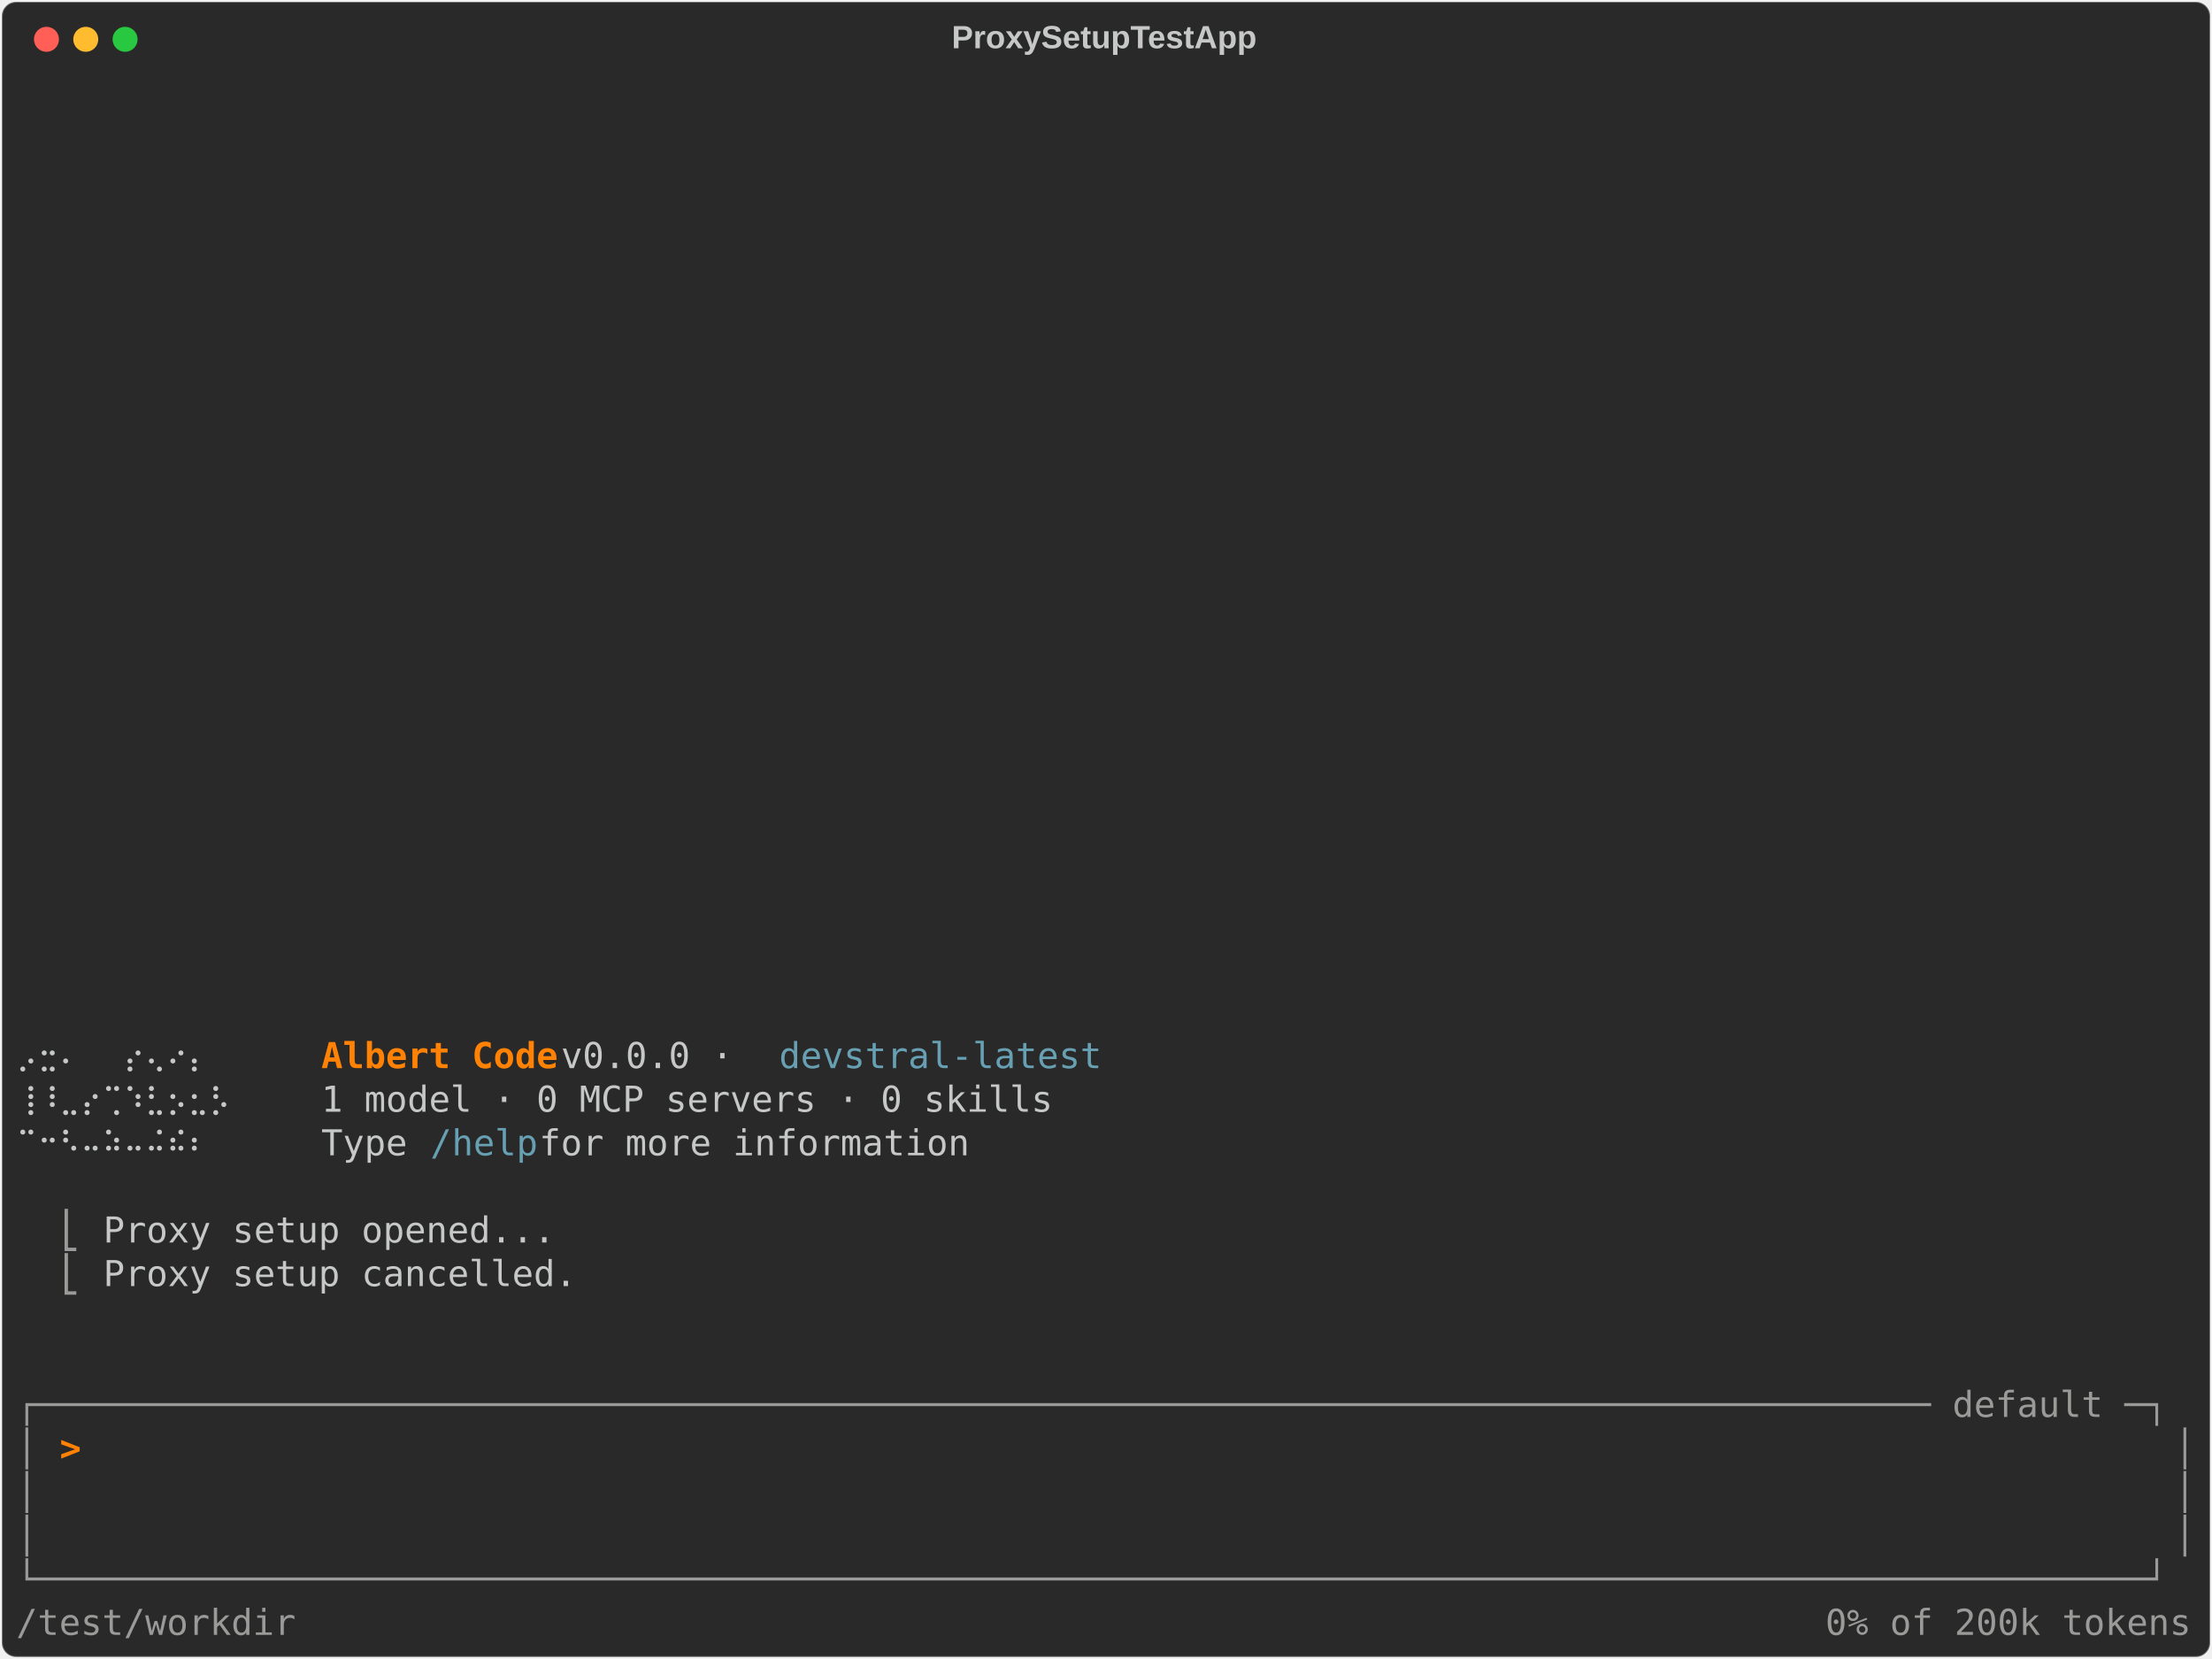
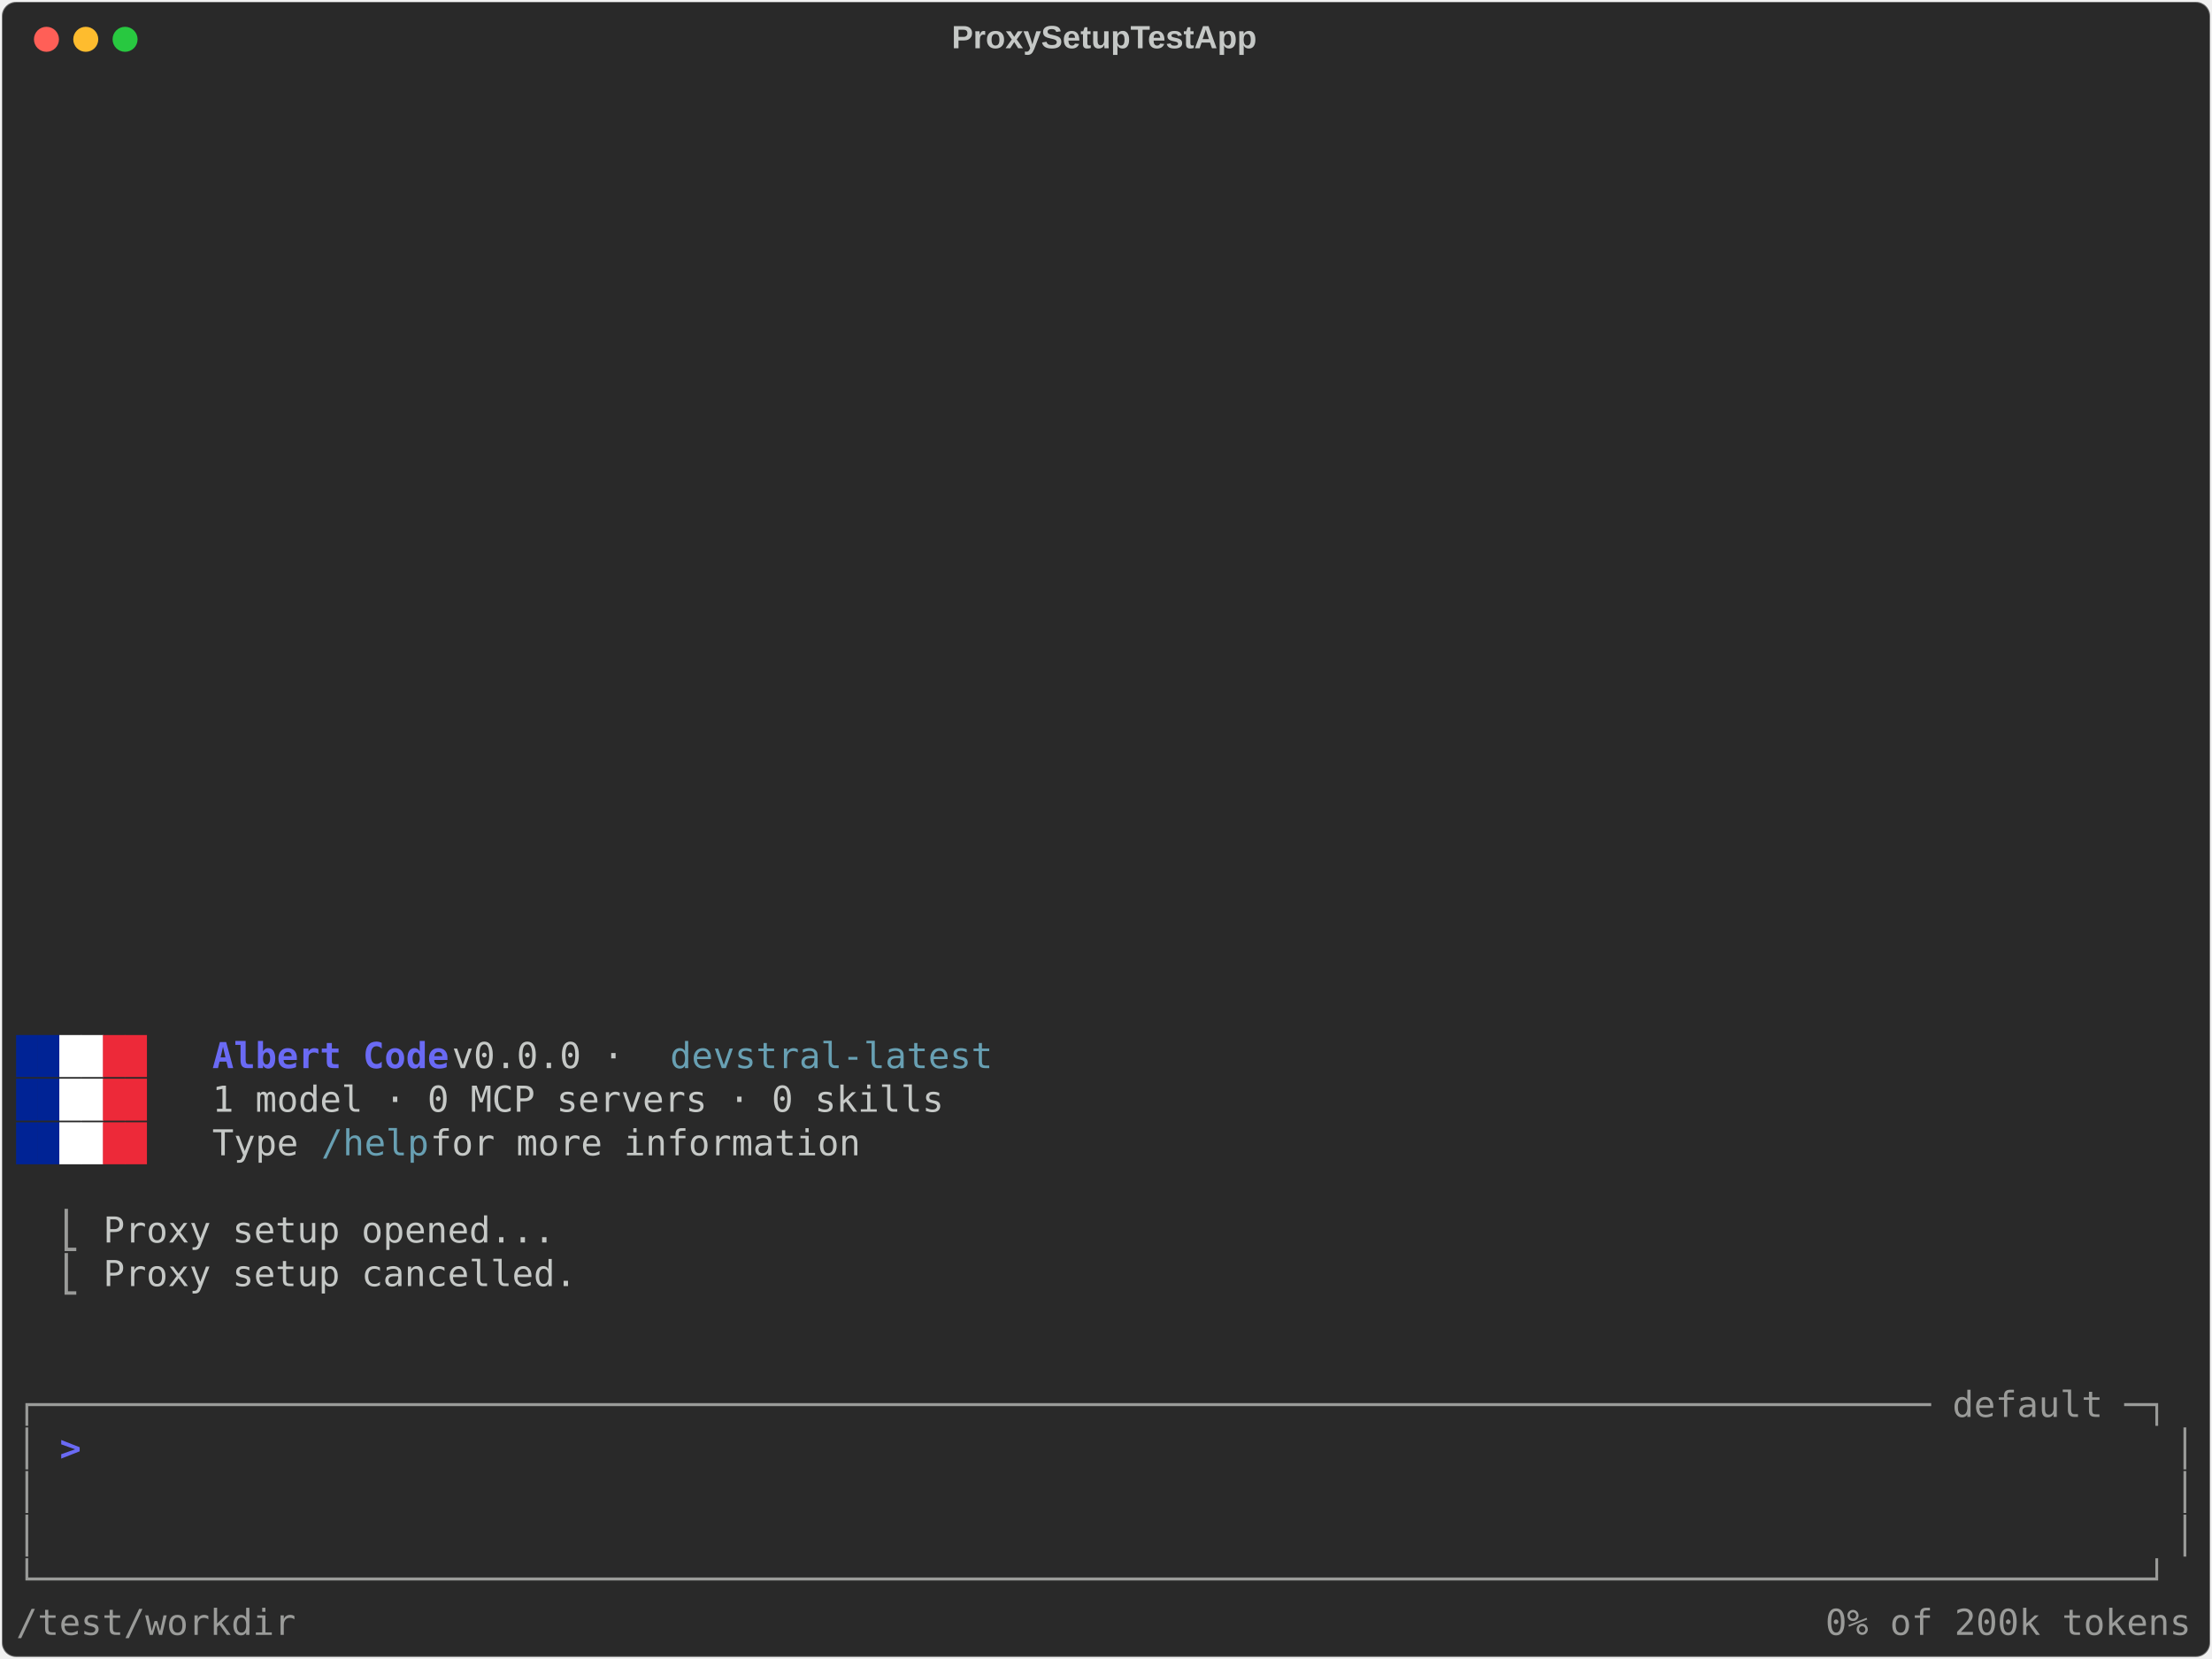
<svg xmlns="http://www.w3.org/2000/svg" class="rich-terminal" viewBox="0 0 1238 928.4">
  <style>

    @font-face {
        font-family: "Fira Code";
        src: local("FiraCode-Regular"),
                url("https://cdnjs.cloudflare.com/ajax/libs/firacode/6.2.0/woff2/FiraCode-Regular.woff2") format("woff2"),
                url("https://cdnjs.cloudflare.com/ajax/libs/firacode/6.2.0/woff/FiraCode-Regular.woff") format("woff");
        font-style: normal;
        font-weight: 400;
    }
    @font-face {
        font-family: "Fira Code";
        src: local("FiraCode-Bold"),
                url("https://cdnjs.cloudflare.com/ajax/libs/firacode/6.2.0/woff2/FiraCode-Bold.woff2") format("woff2"),
                url("https://cdnjs.cloudflare.com/ajax/libs/firacode/6.2.0/woff/FiraCode-Bold.woff") format("woff");
        font-style: bold;
        font-weight: 700;
    }

    .terminal-matrix {
        font-family: Fira Code, monospace;
        font-size: 20px;
        line-height: 24.4px;
        font-variant-east-asian: full-width;
    }

    .terminal-title {
        font-size: 18px;
        font-weight: bold;
        font-family: arial;
    }

    .terminal-r1 { fill: #c5c8c6 }
- .terminal-r2 { fill: #ff8205;font-weight: bold }
- .terminal-r3 { fill: #68a0b3 }
- .terminal-r4 { fill: #9a9b99 }
+ .terminal-r2 { fill: #002395 }
+ .terminal-r3 { fill: #ffffff }
+ .terminal-r4 { fill: #ed2939 }
+ .terminal-r5 { fill: #6a6af4;font-weight: bold }
+ .terminal-r6 { fill: #68a0b3 }
+ .terminal-r7 { fill: #9a9b99 }
    </style>
  <defs>
    <clipPath id="terminal-clip-terminal">
      <rect x="0" y="0" width="1219.0" height="877.4" />
    </clipPath>
    <clipPath id="terminal-line-0">
      <rect x="0" y="1.5" width="1220" height="24.65" />
    </clipPath>
    <clipPath id="terminal-line-1">
      <rect x="0" y="25.9" width="1220" height="24.65" />
    </clipPath>
    <clipPath id="terminal-line-2">
      <rect x="0" y="50.3" width="1220" height="24.65" />
    </clipPath>
    <clipPath id="terminal-line-3">
      <rect x="0" y="74.7" width="1220" height="24.65" />
    </clipPath>
    <clipPath id="terminal-line-4">
      <rect x="0" y="99.1" width="1220" height="24.65" />
    </clipPath>
    <clipPath id="terminal-line-5">
      <rect x="0" y="123.5" width="1220" height="24.65" />
    </clipPath>
    <clipPath id="terminal-line-6">
      <rect x="0" y="147.9" width="1220" height="24.65" />
    </clipPath>
    <clipPath id="terminal-line-7">
      <rect x="0" y="172.3" width="1220" height="24.65" />
    </clipPath>
    <clipPath id="terminal-line-8">
      <rect x="0" y="196.7" width="1220" height="24.65" />
    </clipPath>
    <clipPath id="terminal-line-9">
      <rect x="0" y="221.1" width="1220" height="24.65" />
    </clipPath>
    <clipPath id="terminal-line-10">
      <rect x="0" y="245.5" width="1220" height="24.65" />
    </clipPath>
    <clipPath id="terminal-line-11">
      <rect x="0" y="269.9" width="1220" height="24.65" />
    </clipPath>
    <clipPath id="terminal-line-12">
      <rect x="0" y="294.3" width="1220" height="24.65" />
    </clipPath>
    <clipPath id="terminal-line-13">
      <rect x="0" y="318.7" width="1220" height="24.65" />
    </clipPath>
    <clipPath id="terminal-line-14">
      <rect x="0" y="343.1" width="1220" height="24.65" />
    </clipPath>
    <clipPath id="terminal-line-15">
      <rect x="0" y="367.5" width="1220" height="24.65" />
    </clipPath>
    <clipPath id="terminal-line-16">
      <rect x="0" y="391.9" width="1220" height="24.65" />
    </clipPath>
    <clipPath id="terminal-line-17">
      <rect x="0" y="416.3" width="1220" height="24.65" />
    </clipPath>
    <clipPath id="terminal-line-18">
      <rect x="0" y="440.7" width="1220" height="24.65" />
    </clipPath>
    <clipPath id="terminal-line-19">
      <rect x="0" y="465.1" width="1220" height="24.65" />
    </clipPath>
    <clipPath id="terminal-line-20">
      <rect x="0" y="489.5" width="1220" height="24.65" />
    </clipPath>
    <clipPath id="terminal-line-21">
      <rect x="0" y="513.9" width="1220" height="24.65" />
    </clipPath>
    <clipPath id="terminal-line-22">
      <rect x="0" y="538.3" width="1220" height="24.65" />
    </clipPath>
    <clipPath id="terminal-line-23">
      <rect x="0" y="562.7" width="1220" height="24.65" />
    </clipPath>
    <clipPath id="terminal-line-24">
      <rect x="0" y="587.1" width="1220" height="24.65" />
    </clipPath>
    <clipPath id="terminal-line-25">
      <rect x="0" y="611.5" width="1220" height="24.65" />
    </clipPath>
    <clipPath id="terminal-line-26">
      <rect x="0" y="635.9" width="1220" height="24.65" />
    </clipPath>
    <clipPath id="terminal-line-27">
      <rect x="0" y="660.3" width="1220" height="24.65" />
    </clipPath>
    <clipPath id="terminal-line-28">
      <rect x="0" y="684.7" width="1220" height="24.65" />
    </clipPath>
    <clipPath id="terminal-line-29">
      <rect x="0" y="709.1" width="1220" height="24.65" />
    </clipPath>
    <clipPath id="terminal-line-30">
      <rect x="0" y="733.5" width="1220" height="24.65" />
    </clipPath>
    <clipPath id="terminal-line-31">
      <rect x="0" y="757.9" width="1220" height="24.65" />
    </clipPath>
    <clipPath id="terminal-line-32">
      <rect x="0" y="782.3" width="1220" height="24.65" />
    </clipPath>
    <clipPath id="terminal-line-33">
      <rect x="0" y="806.7" width="1220" height="24.65" />
    </clipPath>
    <clipPath id="terminal-line-34">
      <rect x="0" y="831.1" width="1220" height="24.65" />
    </clipPath>
  </defs>
  <rect fill="#292929" stroke="rgba(255,255,255,0.35)" stroke-width="1" x="1" y="1" width="1236" height="926.4" rx="8" />
  <text class="terminal-title" fill="#c5c8c6" text-anchor="middle" x="618" y="27">ProxySetupTestApp</text>
  <g transform="translate(26,22)">
    <circle cx="0" cy="0" r="7" fill="#ff5f57" />
    <circle cx="22" cy="0" r="7" fill="#febc2e" />
    <circle cx="44" cy="0" r="7" fill="#28c840" />
  </g>
  <g transform="translate(9, 41)" clip-path="url(#terminal-clip-terminal)">
    <g class="terminal-matrix">
      <text class="terminal-r1" x="1220" y="20" textLength="12.2" clip-path="url(#terminal-line-0)">
</text>
      <text class="terminal-r1" x="1220" y="44.4" textLength="12.2" clip-path="url(#terminal-line-1)">
</text>
      <text class="terminal-r1" x="1220" y="68.8" textLength="12.2" clip-path="url(#terminal-line-2)">
</text>
      <text class="terminal-r1" x="1220" y="93.2" textLength="12.2" clip-path="url(#terminal-line-3)">
</text>
      <text class="terminal-r1" x="1220" y="117.6" textLength="12.2" clip-path="url(#terminal-line-4)">
</text>
      <text class="terminal-r1" x="1220" y="142" textLength="12.2" clip-path="url(#terminal-line-5)">
</text>
      <text class="terminal-r1" x="1220" y="166.4" textLength="12.2" clip-path="url(#terminal-line-6)">
</text>
      <text class="terminal-r1" x="1220" y="190.8" textLength="12.2" clip-path="url(#terminal-line-7)">
</text>
      <text class="terminal-r1" x="1220" y="215.2" textLength="12.2" clip-path="url(#terminal-line-8)">
</text>
      <text class="terminal-r1" x="1220" y="239.6" textLength="12.2" clip-path="url(#terminal-line-9)">
</text>
      <text class="terminal-r1" x="1220" y="264" textLength="12.2" clip-path="url(#terminal-line-10)">
</text>
      <text class="terminal-r1" x="1220" y="288.4" textLength="12.2" clip-path="url(#terminal-line-11)">
</text>
      <text class="terminal-r1" x="1220" y="312.8" textLength="12.2" clip-path="url(#terminal-line-12)">
</text>
      <text class="terminal-r1" x="1220" y="337.2" textLength="12.2" clip-path="url(#terminal-line-13)">
</text>
      <text class="terminal-r1" x="1220" y="361.6" textLength="12.2" clip-path="url(#terminal-line-14)">
</text>
      <text class="terminal-r1" x="1220" y="386" textLength="12.2" clip-path="url(#terminal-line-15)">
</text>
      <text class="terminal-r1" x="1220" y="410.4" textLength="12.2" clip-path="url(#terminal-line-16)">
</text>
      <text class="terminal-r1" x="1220" y="434.8" textLength="12.2" clip-path="url(#terminal-line-17)">
</text>
      <text class="terminal-r1" x="1220" y="459.2" textLength="12.2" clip-path="url(#terminal-line-18)">
</text>
      <text class="terminal-r1" x="1220" y="483.6" textLength="12.2" clip-path="url(#terminal-line-19)">
</text>
      <text class="terminal-r1" x="1220" y="508" textLength="12.2" clip-path="url(#terminal-line-20)">
</text>
      <text class="terminal-r1" x="1220" y="532.4" textLength="12.2" clip-path="url(#terminal-line-21)">
</text>
-       <text class="terminal-r1" x="0" y="556.8" textLength="134.2" clip-path="url(#terminal-line-22)">  ⡠⣒⠄  ⡔⢄⠔⡄</text>
-       <text class="terminal-r2" x="170.8" y="556.8" textLength="134.2" clip-path="url(#terminal-line-22)">Albert Code</text>
-       <text class="terminal-r1" x="305" y="556.8" textLength="122" clip-path="url(#terminal-line-22)"> v0.0.0 · </text>
-       <text class="terminal-r3" x="427" y="556.8" textLength="183" clip-path="url(#terminal-line-22)">devstral-latest</text>
+       <text class="terminal-r2" x="0" y="556.8" textLength="12.2" clip-path="url(#terminal-line-22)">█</text>
+       <text class="terminal-r2" x="12.2" y="556.8" textLength="12.2" clip-path="url(#terminal-line-22)">█</text>
+       <text class="terminal-r3" x="24.4" y="556.8" textLength="12.2" clip-path="url(#terminal-line-22)">█</text>
+       <text class="terminal-r3" x="36.6" y="556.8" textLength="12.2" clip-path="url(#terminal-line-22)">█</text>
+       <text class="terminal-r4" x="48.8" y="556.8" textLength="12.2" clip-path="url(#terminal-line-22)">█</text>
+       <text class="terminal-r4" x="61" y="556.8" textLength="12.2" clip-path="url(#terminal-line-22)">█</text>
+       <text class="terminal-r5" x="109.8" y="556.8" textLength="134.2" clip-path="url(#terminal-line-22)">Albert Code</text>
+       <text class="terminal-r1" x="244" y="556.8" textLength="122" clip-path="url(#terminal-line-22)"> v0.0.0 · </text>
+       <text class="terminal-r6" x="366" y="556.8" textLength="183" clip-path="url(#terminal-line-22)">devstral-latest</text>
      <text class="terminal-r1" x="1220" y="556.8" textLength="12.2" clip-path="url(#terminal-line-22)">
</text>
-       <text class="terminal-r1" x="0" y="581.2" textLength="134.2" clip-path="url(#terminal-line-23)"> ⢸⠸⣀⡔⢉⠱⣃⡢⣂⡣</text>
-       <text class="terminal-r1" x="170.8" y="581.2" textLength="414.8" clip-path="url(#terminal-line-23)">1 model · 0 MCP servers · 0 skills</text>
+       <text class="terminal-r2" x="0" y="581.2" textLength="12.2" clip-path="url(#terminal-line-23)">█</text>
+       <text class="terminal-r2" x="12.2" y="581.2" textLength="12.2" clip-path="url(#terminal-line-23)">█</text>
+       <text class="terminal-r3" x="24.4" y="581.2" textLength="12.2" clip-path="url(#terminal-line-23)">█</text>
+       <text class="terminal-r3" x="36.6" y="581.2" textLength="12.2" clip-path="url(#terminal-line-23)">█</text>
+       <text class="terminal-r4" x="48.8" y="581.2" textLength="12.2" clip-path="url(#terminal-line-23)">█</text>
+       <text class="terminal-r4" x="61" y="581.2" textLength="12.2" clip-path="url(#terminal-line-23)">█</text>
+       <text class="terminal-r1" x="109.8" y="581.2" textLength="414.8" clip-path="url(#terminal-line-23)">1 model · 0 MCP servers · 0 skills</text>
      <text class="terminal-r1" x="1220" y="581.2" textLength="12.2" clip-path="url(#terminal-line-23)">
</text>
-       <text class="terminal-r1" x="0" y="605.6" textLength="134.2" clip-path="url(#terminal-line-24)">  ⠉⠒⠣⠤⠵⠤⠬⠮⠆</text>
-       <text class="terminal-r1" x="170.8" y="605.6" textLength="61" clip-path="url(#terminal-line-24)">Type </text>
-       <text class="terminal-r3" x="231.8" y="605.6" textLength="61" clip-path="url(#terminal-line-24)">/help</text>
-       <text class="terminal-r1" x="292.8" y="605.6" textLength="256.2" clip-path="url(#terminal-line-24)"> for more information</text>
+       <text class="terminal-r2" x="0" y="605.6" textLength="12.2" clip-path="url(#terminal-line-24)">█</text>
+       <text class="terminal-r2" x="12.2" y="605.6" textLength="12.2" clip-path="url(#terminal-line-24)">█</text>
+       <text class="terminal-r3" x="24.4" y="605.6" textLength="12.2" clip-path="url(#terminal-line-24)">█</text>
+       <text class="terminal-r3" x="36.6" y="605.6" textLength="12.2" clip-path="url(#terminal-line-24)">█</text>
+       <text class="terminal-r4" x="48.8" y="605.6" textLength="12.2" clip-path="url(#terminal-line-24)">█</text>
+       <text class="terminal-r4" x="61" y="605.6" textLength="12.2" clip-path="url(#terminal-line-24)">█</text>
+       <text class="terminal-r1" x="109.8" y="605.6" textLength="61" clip-path="url(#terminal-line-24)">Type </text>
+       <text class="terminal-r6" x="170.8" y="605.6" textLength="61" clip-path="url(#terminal-line-24)">/help</text>
+       <text class="terminal-r1" x="231.8" y="605.6" textLength="256.2" clip-path="url(#terminal-line-24)"> for more information</text>
      <text class="terminal-r1" x="1220" y="605.6" textLength="12.2" clip-path="url(#terminal-line-24)">
</text>
      <text class="terminal-r1" x="1220" y="630" textLength="12.2" clip-path="url(#terminal-line-25)">
</text>
-       <text class="terminal-r4" x="24.4" y="654.4" textLength="12.2" clip-path="url(#terminal-line-26)">⎣</text>
+       <text class="terminal-r7" x="24.4" y="654.4" textLength="12.2" clip-path="url(#terminal-line-26)">⎣</text>
      <text class="terminal-r1" x="48.8" y="654.4" textLength="256.2" clip-path="url(#terminal-line-26)">Proxy setup opened...</text>
      <text class="terminal-r1" x="1220" y="654.4" textLength="12.2" clip-path="url(#terminal-line-26)">
</text>
-       <text class="terminal-r4" x="24.4" y="678.8" textLength="12.2" clip-path="url(#terminal-line-27)">⎣</text>
+       <text class="terminal-r7" x="24.4" y="678.8" textLength="12.2" clip-path="url(#terminal-line-27)">⎣</text>
      <text class="terminal-r1" x="48.8" y="678.8" textLength="268.4" clip-path="url(#terminal-line-27)">Proxy setup cancelled.</text>
      <text class="terminal-r1" x="1220" y="678.8" textLength="12.2" clip-path="url(#terminal-line-27)">
</text>
      <text class="terminal-r1" x="1220" y="703.2" textLength="12.2" clip-path="url(#terminal-line-28)">
</text>
      <text class="terminal-r1" x="1220" y="727.6" textLength="12.2" clip-path="url(#terminal-line-29)">
</text>
-       <text class="terminal-r4" x="0" y="752" textLength="1220" clip-path="url(#terminal-line-30)">┌──────────────────────────────────────────────────────────────────────────────────────── default ─┐</text>
+       <text class="terminal-r7" x="0" y="752" textLength="1220" clip-path="url(#terminal-line-30)">┌──────────────────────────────────────────────────────────────────────────────────────── default ─┐</text>
      <text class="terminal-r1" x="1220" y="752" textLength="12.2" clip-path="url(#terminal-line-30)">
</text>
-       <text class="terminal-r4" x="0" y="776.4" textLength="12.2" clip-path="url(#terminal-line-31)">│</text>
-       <text class="terminal-r2" x="24.4" y="776.4" textLength="12.2" clip-path="url(#terminal-line-31)">&gt;</text>
-       <text class="terminal-r4" x="1207.8" y="776.4" textLength="12.2" clip-path="url(#terminal-line-31)">│</text>
+       <text class="terminal-r7" x="0" y="776.4" textLength="12.2" clip-path="url(#terminal-line-31)">│</text>
+       <text class="terminal-r5" x="24.4" y="776.4" textLength="12.2" clip-path="url(#terminal-line-31)">&gt;</text>
+       <text class="terminal-r7" x="1207.8" y="776.4" textLength="12.2" clip-path="url(#terminal-line-31)">│</text>
      <text class="terminal-r1" x="1220" y="776.4" textLength="12.2" clip-path="url(#terminal-line-31)">
</text>
-       <text class="terminal-r4" x="0" y="800.8" textLength="12.2" clip-path="url(#terminal-line-32)">│</text>
-       <text class="terminal-r4" x="1207.8" y="800.8" textLength="12.2" clip-path="url(#terminal-line-32)">│</text>
+       <text class="terminal-r7" x="0" y="800.8" textLength="12.2" clip-path="url(#terminal-line-32)">│</text>
+       <text class="terminal-r7" x="1207.8" y="800.8" textLength="12.2" clip-path="url(#terminal-line-32)">│</text>
      <text class="terminal-r1" x="1220" y="800.8" textLength="12.2" clip-path="url(#terminal-line-32)">
</text>
-       <text class="terminal-r4" x="0" y="825.2" textLength="12.2" clip-path="url(#terminal-line-33)">│</text>
-       <text class="terminal-r4" x="1207.8" y="825.2" textLength="12.2" clip-path="url(#terminal-line-33)">│</text>
+       <text class="terminal-r7" x="0" y="825.2" textLength="12.2" clip-path="url(#terminal-line-33)">│</text>
+       <text class="terminal-r7" x="1207.8" y="825.2" textLength="12.2" clip-path="url(#terminal-line-33)">│</text>
      <text class="terminal-r1" x="1220" y="825.2" textLength="12.2" clip-path="url(#terminal-line-33)">
</text>
-       <text class="terminal-r4" x="0" y="849.6" textLength="1220" clip-path="url(#terminal-line-34)">└──────────────────────────────────────────────────────────────────────────────────────────────────┘</text>
+       <text class="terminal-r7" x="0" y="849.6" textLength="1220" clip-path="url(#terminal-line-34)">└──────────────────────────────────────────────────────────────────────────────────────────────────┘</text>
      <text class="terminal-r1" x="1220" y="849.6" textLength="12.2" clip-path="url(#terminal-line-34)">
</text>
-       <text class="terminal-r4" x="0" y="874" textLength="158.6" clip-path="url(#terminal-line-35)">/test/workdir</text>
-       <text class="terminal-r4" x="1012.6" y="874" textLength="207.4" clip-path="url(#terminal-line-35)">0% of 200k tokens</text>
+       <text class="terminal-r7" x="0" y="874" textLength="158.6" clip-path="url(#terminal-line-35)">/test/workdir</text>
+       <text class="terminal-r7" x="1012.6" y="874" textLength="207.4" clip-path="url(#terminal-line-35)">0% of 200k tokens</text>
    </g>
  </g>
</svg>
